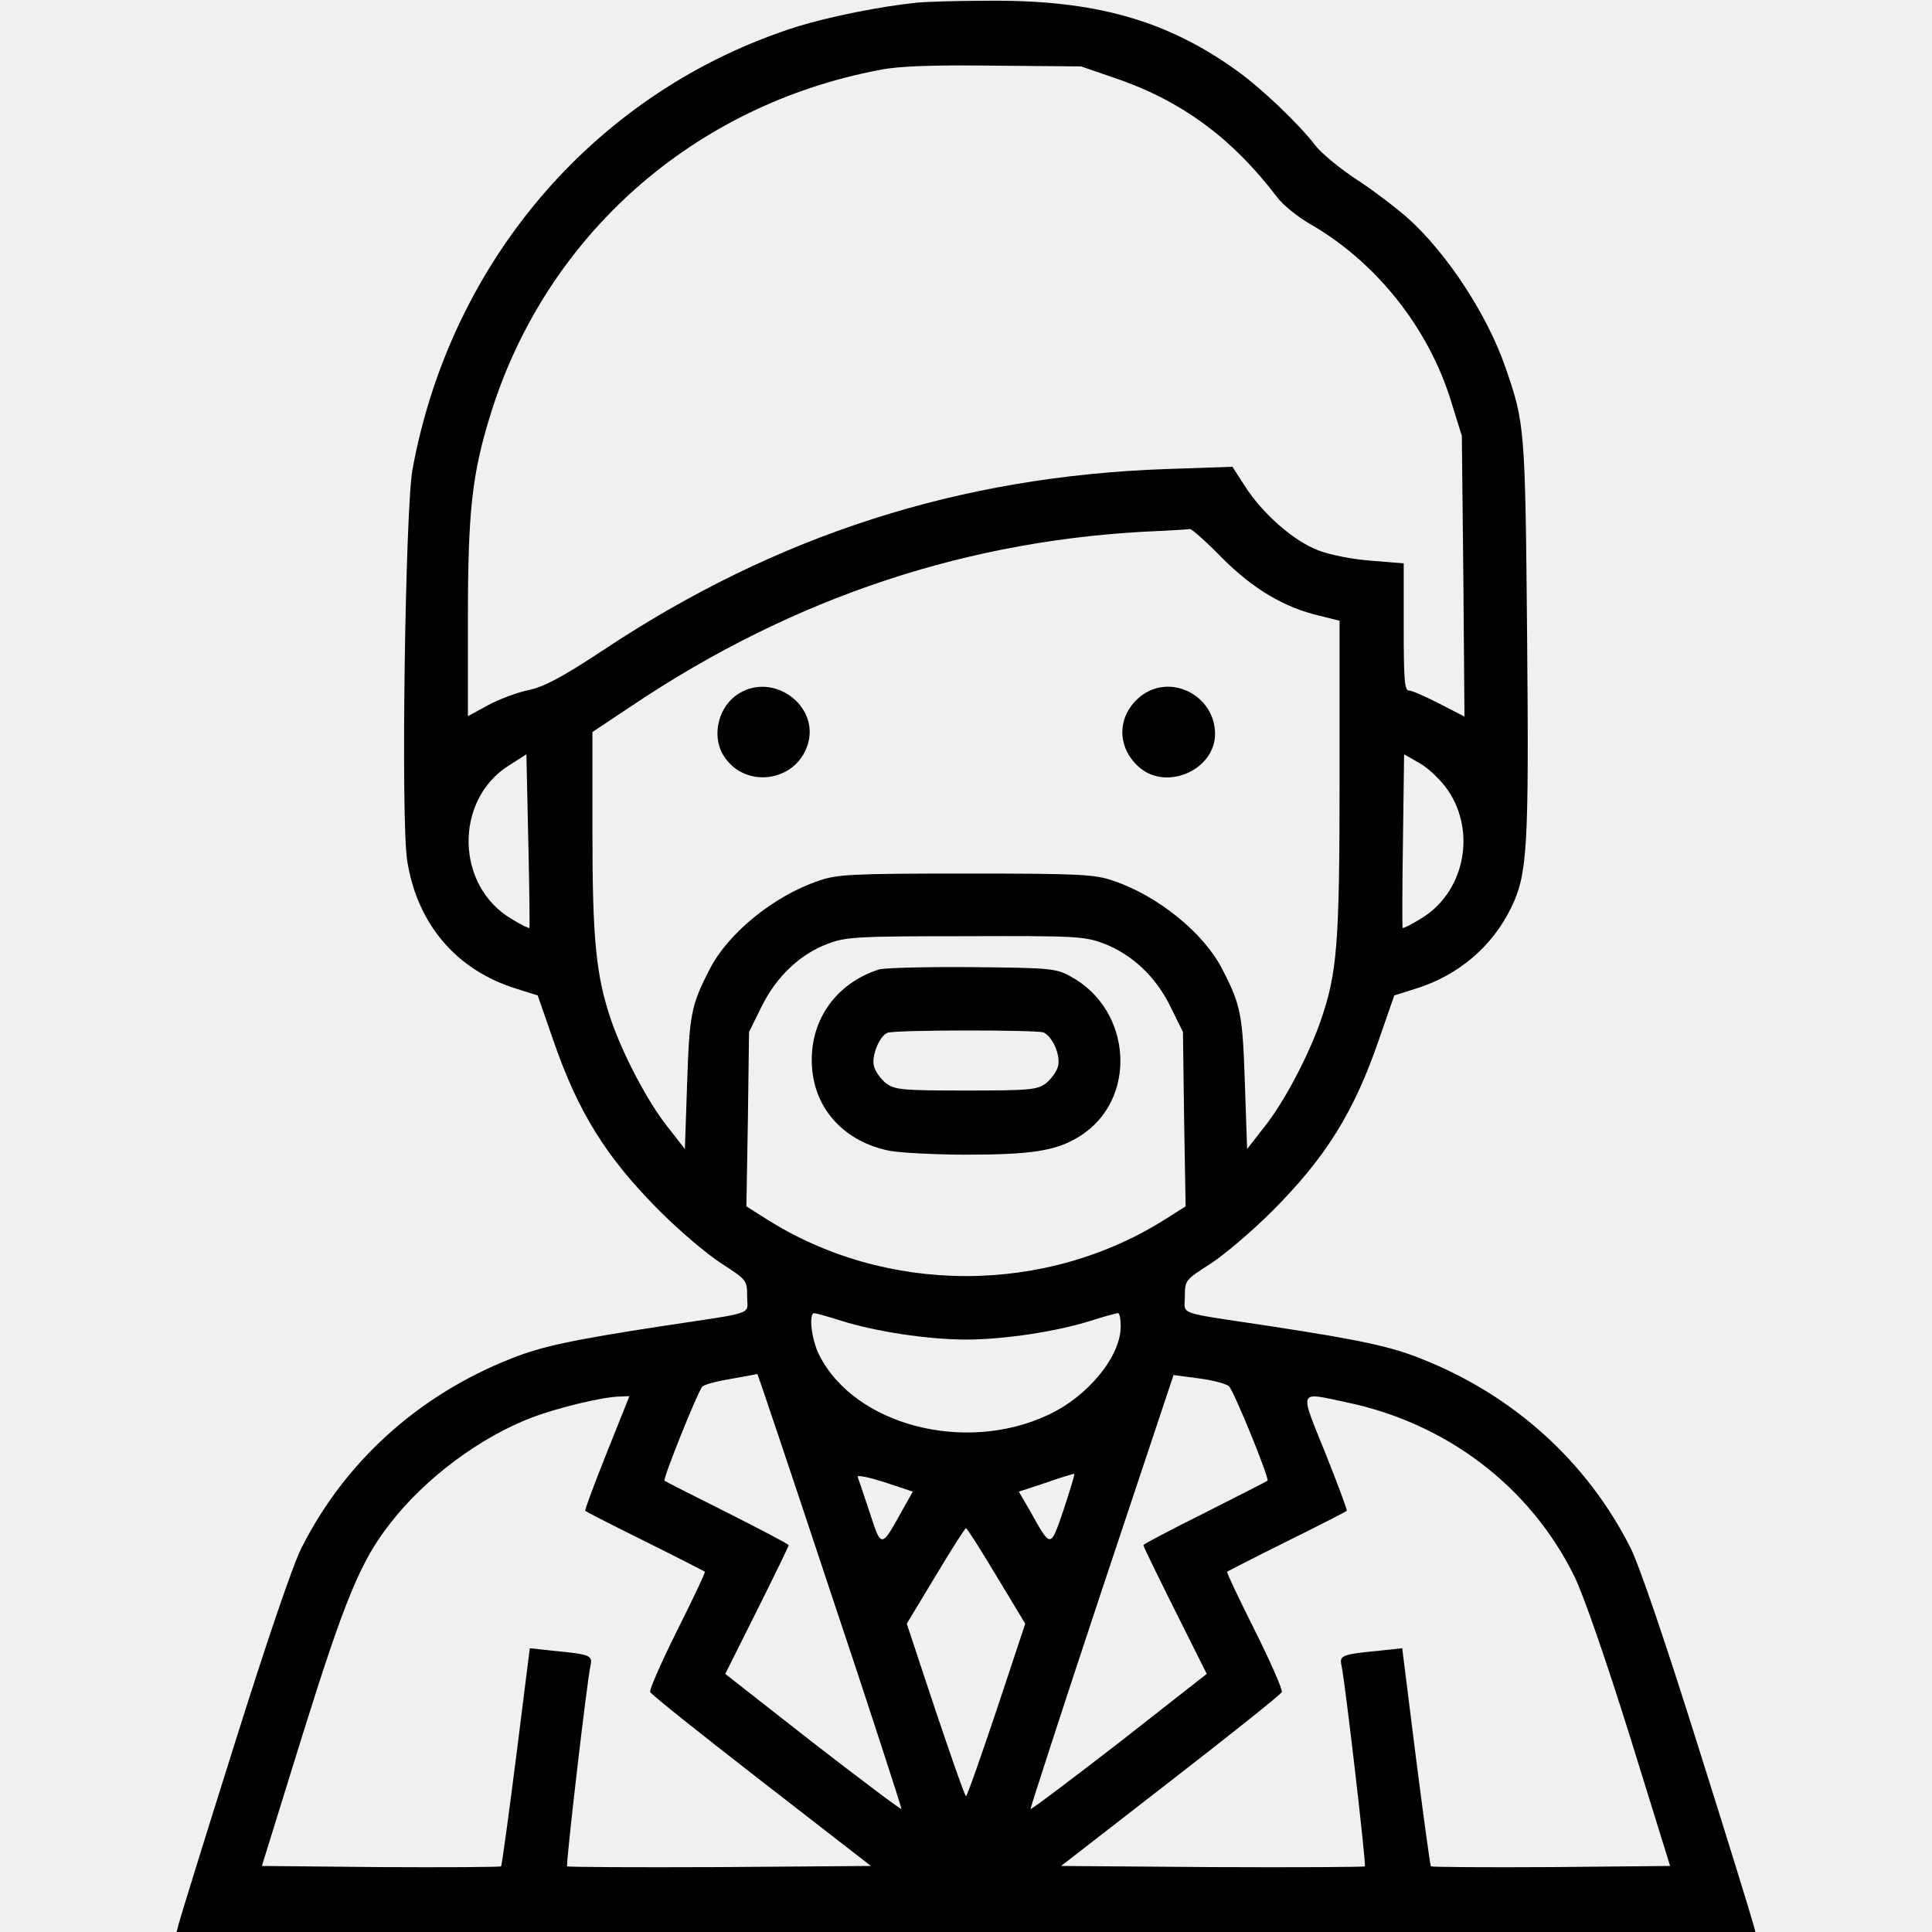
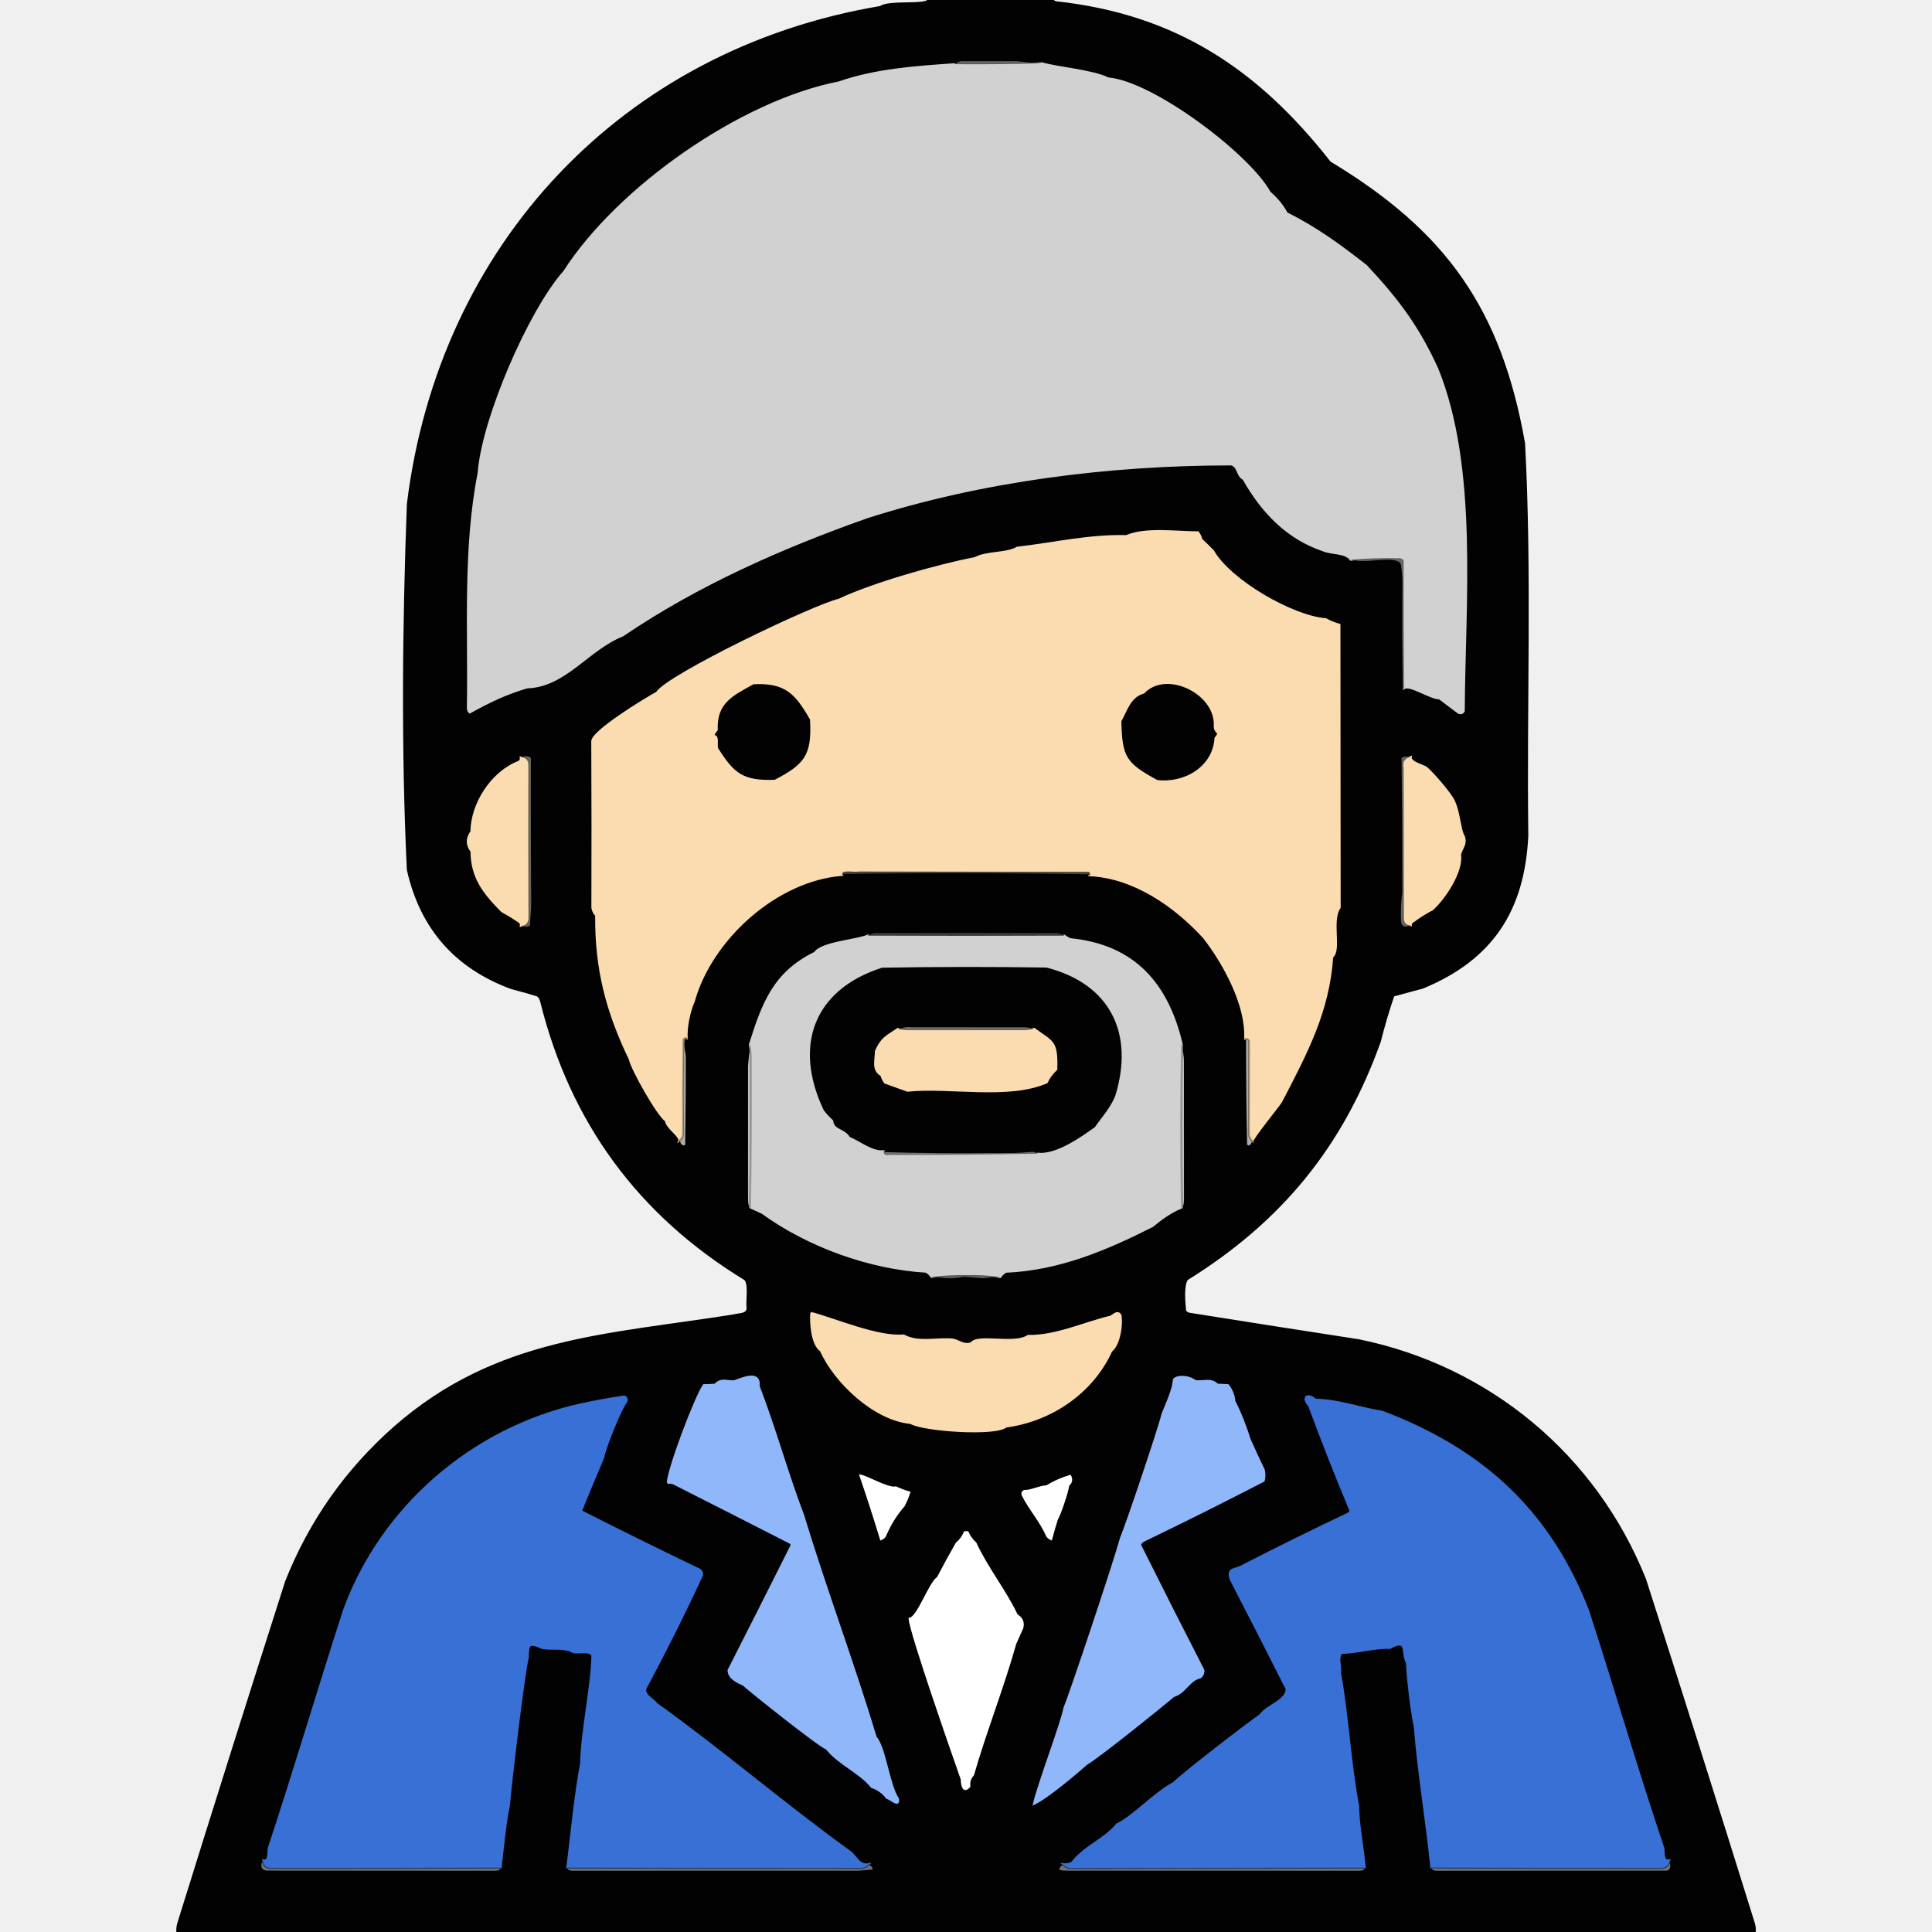
- <svg xmlns="http://www.w3.org/2000/svg" version="1.0" width="512pt" height="512pt" viewBox="0 0 512 512" preserveAspectRatio="xMidYMid meet">
-   <g transform="translate(0,512) scale(0.1,-0.1)" fill="#000000" stroke="none">
-     <path d="M2430 5113 c-97 -10 -232 -37 -319 -64 -528 -168 -916 -616 -1018 -1174 -19 -108 -31 -926 -14 -1035 26 -168 130 -291 289 -340 l57 -18 41 -118 c66 -192 141 -312 283 -454 53 -53 126 -115 164 -139 66 -43 67 -44 67 -87 0 -50 28 -40 -230 -79 -234 -36 -315 -53 -397 -86 -245 -97 -439 -273 -554 -501 -24 -48 -92 -248 -179 -525 -78 -247 -143 -458 -146 -470 l-6 -23 2092 0 2092 0 -6 22 c-3 13 -68 224 -146 471 -87 277 -155 477 -179 525 -115 228 -309 404 -554 501 -82 33 -163 50 -397 86 -258 39 -230 29 -230 79 0 43 1 44 68 87 37 24 110 86 163 139 142 142 217 262 283 454 l41 118 57 18 c113 35 203 112 253 215 43 89 47 158 42 718 -5 553 -6 565 -57 712 -48 140 -154 302 -258 396 -32 28 -93 75 -138 104 -44 29 -92 69 -107 88 -44 58 -146 155 -211 201 -187 134 -378 187 -661 184 -82 0 -166 -3 -185 -5z m528 -201 c175 -60 309 -160 426 -314 16 -21 54 -52 85 -70 176 -100 317 -276 377 -473 l28 -90 4 -372 3 -372 -66 34 c-37 19 -73 35 -81 35 -12 0 -14 29 -14 169 l0 168 -85 7 c-46 3 -109 15 -140 27 -65 24 -149 97 -196 171 l-33 51 -175 -6 c-548 -19 -1033 -175 -1491 -479 -112 -74 -158 -98 -200 -107 -30 -6 -79 -25 -107 -40 l-53 -29 0 256 c0 289 11 386 60 544 147 474 538 820 1033 913 50 10 141 13 302 11 l230 -2 93 -32z m280 -1270 c83 -83 165 -132 260 -154 l52 -13 0 -416 c0 -441 -6 -516 -50 -644 -32 -92 -97 -216 -149 -281 l-46 -59 -6 175 c-6 180 -10 205 -59 300 -49 97 -171 196 -290 236 -49 17 -89 19 -390 19 -301 0 -341 -2 -390 -19 -119 -40 -241 -139 -290 -236 -49 -95 -53 -120 -59 -300 l-6 -175 -46 59 c-52 65 -117 189 -149 281 -40 117 -50 212 -50 496 l0 269 105 70 c431 289 897 443 1400 463 39 2 74 4 78 5 5 1 43 -33 85 -76z m-1835 -981 c-1 -2 -22 8 -46 23 -150 87 -154 315 -9 407 l47 30 5 -228 c3 -125 4 -230 3 -232z m2434 365 c77 -113 43 -274 -74 -342 -24 -15 -45 -25 -46 -23 -1 2 -1 107 1 232 l3 228 42 -24 c23 -13 56 -45 74 -71z m-913 -406 c76 -29 139 -88 178 -168 l33 -67 3 -231 4 -231 -49 -31 c-320 -205 -746 -205 -1066 0 l-49 31 4 231 3 231 33 67 c39 79 101 139 176 167 47 18 77 20 363 20 290 1 316 0 367 -19z m-695 -1000 c91 -29 232 -50 331 -50 99 0 240 21 331 50 35 11 67 20 72 20 4 0 7 -16 7 -35 0 -80 -87 -186 -193 -235 -220 -103 -512 -27 -606 159 -20 39 -29 111 -13 111 4 0 36 -9 71 -20z m-29 -716 c106 -316 190 -577 189 -578 -2 -2 -108 78 -236 177 l-231 181 84 168 c46 92 84 170 84 173 0 3 -73 41 -162 86 -90 45 -165 83 -167 85 -5 4 88 236 100 249 5 6 40 15 77 21 37 7 68 12 69 13 1 0 88 -258 193 -575z m1057 542 c13 -12 108 -245 102 -250 -2 -2 -77 -40 -166 -85 -90 -45 -163 -83 -163 -86 0 -3 38 -81 84 -173 l84 -168 -231 -181 c-128 -99 -234 -179 -236 -177 -1 1 83 261 188 577 l191 573 68 -9 c37 -5 72 -14 79 -21z m-1649 -176 c-33 -83 -59 -152 -57 -154 2 -2 74 -39 159 -81 85 -42 156 -79 158 -80 2 -2 -31 -71 -73 -155 -42 -84 -74 -157 -72 -164 2 -6 135 -112 295 -236 l290 -225 -401 -3 c-220 -1 -402 0 -404 2 -4 4 52 487 62 533 6 26 -3 29 -96 38 l-65 7 -36 -287 c-20 -157 -38 -288 -40 -291 -3 -2 -147 -3 -320 -2 l-314 3 107 345 c113 362 155 464 234 564 93 120 239 228 376 280 70 26 185 54 231 55 l26 1 -60 -150z m1959 134 c266 -55 487 -223 604 -459 24 -47 85 -224 148 -425 l107 -345 -314 -3 c-173 -1 -317 0 -320 2 -2 3 -20 134 -40 291 l-36 287 -65 -7 c-93 -9 -102 -12 -96 -38 10 -46 66 -529 62 -533 -2 -2 -184 -3 -404 -2 l-401 3 290 225 c160 124 293 230 295 236 2 7 -30 80 -72 164 -42 84 -75 153 -73 155 2 1 73 38 158 80 85 42 157 79 159 81 2 2 -24 71 -57 154 -69 171 -73 161 55 134z m-1175 -285 c-57 -103 -56 -103 -87 -8 -15 46 -30 89 -32 95 -2 6 30 -1 71 -14 l75 -25 -27 -48z m427 1 c-36 -105 -33 -105 -91 -1 l-28 48 73 24 c39 14 73 24 74 23 2 0 -11 -42 -28 -94z m-178 -177 l76 -126 -76 -229 c-42 -125 -78 -228 -81 -228 -3 0 -39 103 -81 228 l-76 229 76 126 c42 70 78 127 81 127 3 0 39 -57 81 -127z" />
-     <path d="M1958 3282 c-53 -32 -73 -109 -42 -162 54 -91 191 -75 224 25 34 103 -89 195 -182 137z" />
-     <path d="M3023 3275 c-64 -51 -65 -137 -2 -190 73 -61 199 -4 199 90 0 102 -118 162 -197 100z" />
-     <path d="M2330 2551 c-117 -37 -187 -139 -178 -260 8 -113 88 -198 207 -221 29 -5 120 -10 201 -10 174 0 239 10 300 48 156 96 142 336 -24 425 -38 21 -56 22 -261 24 -121 1 -231 -2 -245 -6z m435 -167 c24 -10 46 -60 39 -89 -3 -14 -18 -34 -31 -45 -24 -18 -41 -20 -213 -20 -172 0 -189 2 -213 20 -13 11 -28 31 -31 45 -7 27 15 80 36 88 19 8 393 8 413 1z" />
+ <svg xmlns="http://www.w3.org/2000/svg" version="1.1" width="512px" height="512px" style="shape-rendering:geometricPrecision; text-rendering:geometricPrecision; image-rendering:optimizeQuality; fill-rule:evenodd; clip-rule:evenodd">
+   <g>
+     <path fill="#000000" fill-opacity="0.992" stroke="#000000" stroke-width="0.5" stroke-opacity="0.992" d="M 246.04,0 c 10.97,0 21.95,0 32.92,0 c 0.2,0.27 0.45,0.46 0.77,0.57 c 31.61,3.41 53.45,17.88 72.71,42.45 c 30.66,18.48 45.2,38.96 51.47,74.48 c 1.84,34.65 0.41,69.3 0.86,104 c -0.98,19.71 -9.27,32.59 -27.71,40.23 c -2.62,0.7 -5.22,1.4 -7.79,2.11 c -1.37,4.01 -2.57,8.08 -3.6,12.2 c -9.96,27.72 -26.18,47.52 -51.1,63 c -1.15,1.75 -0.68,6.25 -0.49,8.35 c 0.34,0.47 0.8,0.74 1.39,0.79 c 14.87,2.37 29.74,4.7 44.63,6.99 c 34.55,7.06 62.78,30.61 75.86,63.34 c 9.78,30.43 19.41,60.9 28.91,91.41 c 0.18,0.69 0.24,1.38 0.16,2.08 c -139.35,0 -278.71,0 -418.06,0 c -0.04,-0.82 0.06,-1.63 0.3,-2.42 c 9.4,-30.2 18.91,-60.36 28.55,-90.48 c 6.32,-15.94 15.92,-29.57 28.8,-40.91 c 27.02,-23.67 56.29,-24.27 89.89,-29.62 c 1.24,-0.4 3.73,-0.1 3.58,-2.04 c -0.22,-1.63 0.58,-6.42 -0.67,-7.51 c -28.11,-17.14 -46.11,-41.69 -54.02,-73.64 c -0.15,-0.57 -0.44,-1.08 -0.85,-1.5 c -2.3,-0.74 -4.64,-1.4 -7,-2 c -14.85,-5.47 -24.01,-15.93 -27.48,-31.38 c -1.52,-31.55 -1.19,-65.29 0.01,-97 c 8.51,-68.6 56.93,-120.17 125.29,-131.67 c 2.11,-1.66 11.95,-0.27 12.67,-1.83 Z M 252.95,17.01 c -10.22,0.71 -20.95,1.43 -30.62,4.82 c -26.01,5.07 -58.55,27.92 -72.82,50.15 c -9.25,10.39 -21.65,39.16 -22.67,53.33 c -3.98,20.24 -2.53,41.48 -2.86,62.25 c -0.04,0.51 0.13,0.94 0.5,1.27 c 5.06,-2.82 9.66,-5.04 15.23,-6.66 c 10.04,-0.27 16.22,-10.18 25.25,-13.72 c 19.87,-13.49 42,-23.27 64.69,-31.31 c 30.59,-9.81 64.49,-14.07 96.72,-14.05 c 1.95,0.73 1.31,2.8 3.17,3.87 c 4.86,8.58 11.47,15.66 21.09,18.89 c 2.2,0.99 6,0.48 7.35,2.5 c 2.67,1.66 11.78,-1.09 13.01,1.21 c 0.32,1.95 0.45,3.92 0.4,5.91 c -0.09,9.05 -0.04,18.09 0.14,27.11 c 0.19,-0.01 0.37,-0.07 0.53,-0.17 c 1.55,-1.15 7.12,2.79 9.4,2.67 c 1.69,1.3 3.4,2.59 5.12,3.86 c 0.58,0.2 1.02,0.05 1.34,-0.46 c 0.16,-28.63 3.66,-64.54 -7.05,-90.85 c -5.13,-11.19 -10.48,-18.26 -18.82,-27.19 c -6.93,-5.41 -13.08,-9.95 -21.04,-13.93 c -1.18,-2.12 -2.47,-3.74 -4.51,-5.51 c -5.49,-10.01 -30.93,-29.2 -42.81,-30.23 c -4.18,-2.06 -13.38,-2.78 -17.56,-4 c -2.19,-0.33 -4.4,-0.6 -6.63,-0.81 c -4.67,-0.01 -9.35,0 -14.02,0.01 c -1.06,-0.12 -1.9,0.22 -2.53,1.04 Z M 179.98,302.33 c 0.06,1.64 2.2,2.22 1.87,0.22 c 0.12,-7.34 0.17,-14.69 0.16,-22.05 c 0.11,-1.5 -1.01,-4.11 0.01,-5.36 c -0.29,-2.67 0.78,-7.5 1.83,-9.71 c 4.57,-16.55 21.91,-32.25 39.35,-33.57 c 21.85,-0.31 43.71,-0.28 65.56,0.09 c 11.66,0.56 22.36,7.91 30.25,16.47 c 5.4,6.94 11.47,18.07 10.94,26.9 c 0,9.36 0.09,18.71 0.28,28.07 c 0.74,1.04 1.89,-0.15 1.72,-0.96 c -0.26,-0.6 7.14,-9.65 7.58,-10.48 c 6.66,-12.82 12.57,-23.87 13.53,-38.35 c 2.33,-1.75 -0.45,-9.7 1.98,-13.08 c -0.03,-24.98 -0.05,-49.97 -0.06,-74.96 c -1.25,-0.33 -2.46,-0.83 -3.64,-1.48 c -8.93,-0.67 -25.46,-10.3 -29.84,-18.06 c -1,-1.03 -2.02,-2.03 -3.08,-3.01 c -0.19,-0.71 -0.5,-1.36 -0.92,-1.95 c -5.69,-0.01 -13.95,-1.2 -18.98,0.99 c -10.01,-0.23 -19.23,1.98 -28.94,3.08 c -2.72,1.67 -8.24,1.08 -11.21,2.77 c -9.67,1.83 -27.12,6.78 -35.98,11 c -6.74,1.58 -45.28,19.95 -48.32,24.65 c -2.6,1.4 -17.32,10.33 -17.13,12.93 c 0.07,14.69 0.08,29.37 0.03,44.06 c 0.11,0.78 0.44,1.46 1,2.04 c -0.11,14.19 2.82,25.42 8.91,38.09 c 0.53,2.62 7.29,14.71 9.59,16.35 c 0.19,1.87 3.93,4.08 3.51,5.31 Z M 188.93,195.03 c 0.28,-0.57 0.63,-1.11 1.03,-1.61 c -0.3,-7.21 4.04,-9.25 9.66,-12.33 c 8.6,-0.45 11.33,2.6 15.29,9.53 c 0.54,9.57 -1.42,12.06 -9.53,16.28 c -8.54,0.33 -11.05,-1.75 -15.3,-8.53 c -0.37,-0.87 0.52,-3.63 -1.15,-3.34 Z M 296.93,191.08 c 1.66,-2.97 2.46,-6.47 6.15,-7.53 c 6.14,-6.42 19.5,0.31 18.82,9 c 0.13,2.04 1.8,1.1 0.2,3.07 c -0.45,7.77 -8.21,12.26 -15.51,11.33 c -8.23,-4.51 -9.51,-6.11 -9.66,-15.87 Z M 137.99,200.7 c 0.1,0.53 -0.08,0.93 -0.55,1.2 c -7.13,2.76 -12.46,11.11 -12.52,18.49 c -1.29,1.75 -1.29,3.5 0.02,5.24 c 0.04,6.99 3.32,11.05 8.07,15.87 c 1.52,0.83 2.99,1.72 4.4,2.69 c 0.49,0.25 0.69,0.65 0.6,1.19 c 0.57,0.54 2.2,0.65 2.69,-0.05 c 0.06,-1.62 0.17,-3.23 0.32,-4.83 c -0.08,-13.01 -0.11,-26.01 -0.08,-39.01 c 0.31,-1.81 -2.69,-1.46 -2.95,-0.79 Z M 373.9,245.22 c -0.04,-0.49 0.17,-0.83 0.63,-1.02 c 1.58,-1.2 3.26,-2.26 5.05,-3.19 c 3.33,-2.94 8.07,-10.25 7.35,-14.53 c 0.45,-1.76 1.76,-2.8 1.02,-4.84 c -1.19,-1.7 -1.2,-7.82 -3.41,-10.62 c -0.86,-1.41 -4.74,-6.07 -6.55,-7.58 c -0.92,-0.66 -4.39,-1.37 -4.11,-2.86 c -0.9,-0.49 -1.8,-0.44 -2.69,0.13 c 0.13,11.91 0.19,23.83 0.17,35.74 c -0.35,2.68 -0.45,5.37 -0.3,8.06 c 0.29,1.12 1.03,1.51 2.21,1.16 c 0.31,-0.02 0.52,-0.17 0.63,-0.45 Z M 229.94,247.95 c -3.04,1.31 -12.16,1.82 -13.98,4.53 c -10.98,5.38 -13.85,13.6 -17.28,24.44 c -0.34,1.83 -0.57,3.69 -0.7,5.59 c 0.02,11.67 0.01,23.34 0,35.01 c 0.09,0.66 -0.2,2.26 0.79,2.42 c 1.08,0.48 2.15,0.98 3.22,1.49 c 12.22,8.83 28.37,14.69 43.42,15.6 c 0.59,0.35 1.08,0.81 1.47,1.37 c 2.87,0.72 5.75,0.78 8.65,0.2 c 1.66,0.14 3.31,0.28 4.97,0.41 c 1.52,-0.16 3.05,-0.35 4.56,-0.57 c 0.4,-0.59 0.9,-1.05 1.5,-1.4 c 14.05,-0.62 26.41,-5.81 38.84,-12.1 c 2.32,-1.91 4.96,-3.86 7.83,-4.96 c 0.98,-0.22 0.7,-1.77 0.79,-2.46 c -0.01,-12.01 -0.02,-24.01 -0.02,-36.02 c 0.04,-1.57 -0.22,-3.08 -0.77,-4.54 c -3.71,-16.08 -12.54,-26.38 -29.58,-28.08 c -0.58,-0.24 -1.11,-0.55 -1.61,-0.93 c -0.67,-0.73 -1.51,-1.05 -2.52,-0.96 c -15.68,0.01 -31.36,0.01 -47.04,0 c -1.02,-0.1 -1.87,0.22 -2.54,0.96 Z M 275,305.74 c -0.36,-0.5 -0.86,-0.75 -1.49,-0.73 c -3.67,0.33 -7.35,0.45 -11.03,0.35 c -9.46,0.07 -18.9,-0.02 -28.32,-0.29 c -3.13,0.33 -6.3,-2.43 -9.12,-3.55 c -1.38,-2.35 -4.2,-1.78 -4.49,-4.48 c -0.9,-0.82 -1.72,-1.71 -2.46,-2.67 c -8.15,-17.12 -2.84,-32.27 15.63,-38.17 c 14.54,-0.25 29.09,-0.26 43.64,-0.04 c 17.11,4.37 23.52,17.66 18.48,34.19 c -1.26,3.32 -3.76,6 -5.51,8.54 c -3.7,2.64 -10.37,7.41 -15.33,6.85 Z M 237.95,272.67 c -3.29,2.15 -4.3,2.5 -5.84,5.91 c -0.01,2.35 -1.02,4.97 1.45,6.37 c 0.21,0.72 0.53,1.38 0.96,1.97 c 2.01,0.71 3.99,1.43 5.96,2.14 c 11.32,-1.14 26.74,2.22 36.92,-2.21 c 0.62,-1.3 1.47,-2.45 2.54,-3.45 c 0.27,-7.71 -1.06,-7.16 -5.91,-10.78 c -0.79,-0.41 -1.62,-0.62 -2.51,-0.62 c -10.01,-0.01 -20.02,-0.01 -30.02,-0.02 c -1.27,-0.13 -2.45,0.1 -3.55,0.69 Z M 214.97,347.93 c -0.2,2.7 0.21,8.42 2.56,9.99 c 3.78,8.46 14.23,18.31 23.8,19.19 c 3.32,2 22.49,3.33 25.3,0.95 c 11.8,-1.59 22.79,-8.88 27.88,-20.05 c 2.1,-1.62 2.89,-6.8 2.45,-9.42 c -0.72,-1.34 -1.77,-0.17 -2.56,0.3 c -7.02,1.68 -14.74,5.31 -21.95,5.12 c -3.59,2.49 -13.33,-0.49 -15.04,1.93 c -1.98,0.71 -3.16,-0.57 -4.89,-0.96 c -4.32,-0.4 -9.23,1.04 -13.05,-1.09 c -6.83,0.62 -17.83,-4.18 -24.5,-5.96 Z M 176.95,393.03 c 0.46,-0.1 0.92,-0.09 1.37,0.03 c 10.45,5.28 20.87,10.58 31.26,15.9 c 0.08,0.16 0.16,0.33 0.23,0.49 c -5.54,11.08 -11.13,22.13 -16.75,33.17 c 0.06,2.17 2.31,3.09 3.96,3.88 c 1.93,1.76 19.99,16.19 22.04,16.91 c 3.39,4.23 8.65,6.09 11.96,10.18 c 1.63,0.54 2.97,1.51 4.03,2.91 c 0.87,0.07 3.46,2.72 2.9,0.14 c -2.41,-3.59 -3.45,-13.63 -5.85,-16.22 c -5.89,-19.56 -13.25,-39.16 -19.22,-58.78 c -4.25,-11.17 -7.49,-23.08 -11.8,-34.25 c 0.41,-4.34 -4.36,-2.09 -6.54,-1.34 c -2.46,0.05 -3.21,-0.85 -5.13,0.91 c -0.97,0.06 -1.95,0.1 -2.92,0.11 c -2.2,3.2 -9.46,22.28 -9.54,25.96 Z M 273.99,478.08 c 3.65,-1.75 11.32,-8.25 14.01,-10.66 c 2.81,-1.5 20.74,-15.95 22.98,-17.92 c 3.15,-0.91 4.1,-4.31 7.05,-4.94 c 0.66,-0.49 0.96,-1.14 0.89,-1.95 c -5.66,-11.03 -11.25,-22.1 -16.79,-33.2 c 0.14,-0.44 0.41,-0.77 0.8,-1.01 c 10.75,-5.18 21.41,-10.51 31.99,-15.98 c 0.22,-0.94 0.23,-1.87 0.04,-2.81 c -1.31,-2.72 -2.58,-5.46 -3.81,-8.22 c -0.92,-3.06 -2.49,-7.14 -4.02,-10.05 c -0.13,-1.61 -0.7,-3.03 -1.72,-4.28 c -0.93,-0.06 -1.86,-0.1 -2.8,-0.13 c -1.66,-1.76 -3.91,-0.58 -5.97,-0.98 c -1.15,-1.13 -4.51,-1.58 -5.57,-0.37 c -0.04,2.4 -2.03,6.73 -2.98,9.07 c -1.01,4.2 -9.4,29.06 -11.03,32.95 c -1.78,6.55 -13.46,41.49 -14.98,44.99 c -0.62,3.72 -6.93,20.28 -8.09,25.49 Z M 69.71,493.01 c -0.32,0.07 -0.51,0.27 -0.58,0.6 c -0.36,1.31 0.1,2.1 1.37,2.37 c 20.01,0.01 40.01,0.02 60.02,0.04 c 0.63,-0.01 2.57,0.14 2.17,-1.08 c 0.49,-4.27 1.29,-12.42 2.19,-16.5 c 0.56,-6.55 3.86,-34.34 4.99,-39.11 c 0.11,-3.6 0.17,-4.18 3.87,-2.57 c 2.56,0.46 5.68,-0.3 7.98,0.99 c 1.49,0.57 4.24,-0.5 5.25,0.87 c -0.16,8.56 -2.77,19.73 -3,28.8 c -1.68,8.88 -2.5,18.7 -3.66,27.52 c -0.42,1.23 1.55,1.07 2.17,1.08 c 25.01,-0.02 50.01,-0.03 75.02,-0.01 c 1.26,-0.1 2.51,-0.21 3.77,-0.31 c 0.73,-0.5 -0.33,-1.62 -0.95,-1.7 c -2.86,0.55 -3.3,-2.2 -5.37,-3.5 c -17.17,-12.4 -33.89,-26.74 -50.96,-38.98 c -0.89,-1.23 -3.25,-2.22 -2.99,-3.93 c 5.32,-9.93 10.35,-19.98 15.07,-30.18 c 0.07,-0.59 -0.13,-1.07 -0.6,-1.42 c -10.57,-5.07 -21.07,-10.25 -31.5,-15.54 c 1.91,-4.71 3.87,-9.42 5.89,-14.13 c 0.37,-2.43 4.68,-13.16 6.17,-14.95 c 0.18,-0.6 -0.01,-1.04 -0.58,-1.31 c -3.92,0.58 -7.83,1.29 -11.74,2.15 c -28.4,6.33 -52.55,27.05 -62.55,54.49 c -6.71,20.75 -13.08,42.34 -19.92,62.97 c -0.32,0.99 0.32,3.75 -1.53,3.34 Z M 281.62,494.02 c -0.45,0.14 -0.77,0.42 -0.98,0.84 c -1,1.46 2.33,1.04 2.86,1.15 c 25.34,-0.02 50.68,-0.01 76.02,0.01 c 0.62,-0.01 2.59,0.15 2.17,-1.08 c -0.32,-4.18 -1.82,-12.09 -1.73,-16.33 c -2.12,-10.78 -2.79,-24.2 -4.82,-35.25 c 0.33,-1.47 -0.85,-4.32 0.44,-5.33 c 3.93,0 8.55,-1.45 12.75,-1.3 c 5,-2.67 2.99,1.15 4.51,3.95 c 0.2,4.54 1.17,12.57 2.08,16.97 c 0.96,12.27 3.16,24.92 4.39,37.28 c -0.4,1.23 1.54,1.08 2.17,1.09 c 20.01,-0.02 40.02,-0.03 60.02,-0.03 c 1.64,0.06 1.65,-2.01 0.92,-2.98 c -1.88,0.42 -1.37,-2.27 -1.62,-3.31 c -7.06,-20.88 -13.18,-42.11 -19.98,-63.03 c -10.35,-26.46 -28.21,-42.6 -54.49,-52.55 c -6.04,-0.94 -11.41,-3.06 -17.71,-3.21 c -2.16,-1.87 -3.75,-0.66 -1.68,1.66 c 3.47,9.38 7.13,18.67 10.98,27.87 c -0.15,0.2 -0.31,0.39 -0.47,0.59 c -9.43,4.47 -18.79,9.09 -28.08,13.86 c -1.85,1.19 -4.2,0.39 -3.31,3.54 c 5.03,9.7 9.99,19.42 14.9,29.17 c -0.02,3.15 -5.33,4.42 -6.95,6.87 c -3.8,2.67 -19.76,14.9 -23.02,18.06 c -4.78,2.45 -10.83,9.02 -15.03,10.96 c -3.19,3.99 -8.59,5.82 -11.88,10.13 c -0.78,0.38 -1.6,0.51 -2.46,0.4 Z M 228,391.02 c 1.92,5.61 3.74,11.25 5.46,16.9 c 0.46,-0.17 0.82,-0.46 1.09,-0.87 c 1.33,-3.1 2.84,-5.56 5,-8.06 c 0.58,-1.13 1.06,-2.3 1.45,-3.49 c -1.2,-0.34 -2.38,-0.78 -3.55,-1.33 c -2.16,0.47 -7.59,-2.85 -9.45,-3.15 Z M 270.94,396.07 c 1.9,3.91 4.81,6.93 6.55,11 c 0.29,0.37 0.65,0.65 1.08,0.84 c 0.48,-1.76 0.99,-3.52 1.53,-5.28 c 0.73,-1.11 2.87,-7.4 3,-8.99 c 0.84,-0.75 1.01,-1.59 0.51,-2.53 c -2.17,0.64 -4.24,1.55 -6.21,2.75 c -2.08,0.11 -4.46,1.41 -5.88,1.22 c -0.48,0.17 -0.67,0.5 -0.58,0.99 Z M 241.04,428.96 c 0.26,3.87 11.68,36.5 13.84,42.64 c -0.04,1.11 0.33,3.84 2.03,1.81 c -0.16,-1.17 0.16,-2.18 0.96,-3.04 c 3.33,-11.55 7.93,-23.12 11.21,-34.8 c 0.63,-1.4 1.26,-2.8 1.88,-4.2 c 0.34,-1.48 -0.16,-2.6 -1.49,-3.36 c -2.99,-6.38 -7.9,-12.46 -10.94,-19.06 c -0.91,-0.83 -1.61,-1.8 -2.11,-2.92 c -0.25,0.01 -0.5,0.02 -0.76,0.02 c -0.47,1.17 -1.2,2.16 -2.17,2.97 c -1.71,2.98 -3.35,6 -4.94,9.05 c -2.29,1.53 -5.24,10.6 -7.51,10.89 Z" />
+   </g>
+   <g>
+     <path fill="#ffffff" stroke="#ffffff" stroke-width="0.5" d="M 228,391.02 c 1.86,0.3 7.29,3.62 9.45,3.15 c 1.17,0.55 2.35,0.99 3.55,1.33 c -0.39,1.19 -0.87,2.36 -1.45,3.49 c -2.16,2.5 -3.67,4.96 -5,8.06 c -0.27,0.41 -0.63,0.7 -1.09,0.87 c -1.72,-5.65 -3.54,-11.29 -5.46,-16.9 Z M 270.94,396.07 c -0.09,-0.49 0.1,-0.82 0.58,-0.99 c 1.42,0.19 3.8,-1.11 5.88,-1.22 c 1.97,-1.2 4.04,-2.11 6.21,-2.75 c 0.5,0.94 0.33,1.78 -0.51,2.53 c -0.13,1.59 -2.27,7.88 -3,8.99 c -0.54,1.76 -1.05,3.52 -1.53,5.28 c -0.43,-0.19 -0.79,-0.47 -1.08,-0.84 c -1.74,-4.07 -4.65,-7.09 -6.55,-11 Z M 241.04,428.96 c 2.27,-0.29 5.22,-9.36 7.51,-10.89 c 1.59,-3.05 3.23,-6.07 4.94,-9.05 c 0.97,-0.81 1.7,-1.8 2.17,-2.97 c 0.26,0 0.51,-0.01 0.76,-0.02 c 0.5,1.12 1.2,2.09 2.11,2.92 c 3.04,6.6 7.95,12.68 10.94,19.06 c 1.33,0.76 1.83,1.88 1.49,3.36 c -0.62,1.4 -1.25,2.8 -1.88,4.2 c -3.28,11.68 -7.88,23.25 -11.21,34.8 c -0.8,0.86 -1.12,1.87 -0.96,3.04 c -1.7,2.03 -2.07,-0.7 -2.03,-1.81 c -2.16,-6.14 -13.58,-38.77 -13.84,-42.64 Z" />
+   </g>
+   <g>
+     <path fill="#d1d1d1" stroke="#d1d1d1" stroke-width="0.5" d="M 252.95,17.01 c 7.73,0.07 15.46,-0.01 23.18,-0.24 c 4.18,1.22 13.38,1.94 17.56,4 c 11.88,1.03 37.32,20.22 42.81,30.23 c 2.04,1.77 3.33,3.39 4.51,5.51 c 7.96,3.98 14.11,8.52 21.04,13.93 c 8.34,8.93 13.69,16 18.82,27.19 c 10.71,26.31 7.21,62.22 7.05,90.85 c -0.32,0.51 -0.76,0.66 -1.34,0.46 c -1.72,-1.27 -3.43,-2.56 -5.12,-3.86 c -2.28,0.12 -7.85,-3.82 -9.4,-2.67 c -0.06,-11.3 -0.09,-22.59 -0.1,-33.88 c -0.35,-0.48 -0.82,-0.68 -1.43,-0.58 c -4.2,-0.11 -8.38,0.02 -12.55,0.4 c -1.35,-2.02 -5.15,-1.51 -7.35,-2.5 c -9.62,-3.23 -16.23,-10.31 -21.09,-18.89 c -1.86,-1.07 -1.22,-3.14 -3.17,-3.87 c -32.23,-0.02 -66.13,4.24 -96.72,14.05 c -22.69,8.04 -44.82,17.82 -64.69,31.31 c -9.03,3.54 -15.21,13.45 -25.25,13.72 c -5.57,1.62 -10.17,3.84 -15.23,6.66 c -0.37,-0.33 -0.54,-0.76 -0.5,-1.27 c 0.33,-20.77 -1.12,-42.01 2.86,-62.25 c 1.02,-14.17 13.42,-42.94 22.67,-53.33 c 14.27,-22.23 46.81,-45.08 72.82,-50.15 c 9.67,-3.39 20.4,-4.11 30.62,-4.82 Z M 229.94,247.95 c 17.37,0.07 34.74,0.07 52.1,0 c 0.5,0.38 1.03,0.69 1.61,0.93 c 17.04,1.7 25.87,12 29.58,28.08 c -0.31,14.34 -0.31,28.68 0,43.02 c -2.87,1.1 -5.51,3.05 -7.83,4.96 c -12.43,6.29 -24.79,11.48 -38.84,12.1 c -0.6,0.35 -1.1,0.81 -1.5,1.4 c -2.84,-0.42 -5.71,-0.58 -8.61,-0.5 c -3.21,-0.07 -6.4,0.08 -9.57,0.46 c -0.39,-0.56 -0.88,-1.02 -1.47,-1.37 c -15.05,-0.91 -31.2,-6.77 -43.42,-15.6 c -1.07,-0.51 -2.14,-1.01 -3.22,-1.49 c 0.23,-12.47 0.31,-24.95 0.23,-37.44 c 0.09,-1.87 -0.02,-3.73 -0.32,-5.58 c 3.43,-10.84 6.3,-19.06 17.28,-24.44 c 1.82,-2.71 10.94,-3.22 13.98,-4.53 Z M 234.16,305.07 c -0.02,0.81 0.4,1.15 1.27,1 c 13.2,0.01 26.39,-0.1 39.57,-0.33 c 4.96,0.56 11.63,-4.21 15.33,-6.85 c 1.75,-2.54 4.25,-5.22 5.51,-8.54 c 5.04,-16.53 -1.37,-29.82 -18.48,-34.19 c -14.55,-0.22 -29.1,-0.21 -43.64,0.04 c -18.47,5.9 -23.78,21.05 -15.63,38.17 c 0.74,0.96 1.56,1.85 2.46,2.67 c 0.29,2.7 3.11,2.13 4.49,4.48 c 2.82,1.12 5.99,3.88 9.12,3.55 Z" />
+   </g>
+   <g>
+     <path fill="#fadcb0" stroke="#fadcb0" stroke-width="0.5" d="M 331.95,302.43 c -0.59,-0.51 -0.91,-1.15 -0.97,-1.93 c 0.01,-8.01 0.02,-16.02 0.05,-24.03 c 0.09,-0.88 -0.27,-1.26 -1.08,-1.15 c 0.53,-8.83 -5.54,-19.96 -10.94,-26.9 c -7.89,-8.56 -18.59,-15.91 -30.25,-16.47 c 0.24,-0.39 0.16,-0.69 -0.26,-0.89 c -20.34,-0.04 -40.67,-0.07 -61.01,-0.1 c -0.79,0.33 -4.71,-0.67 -4.29,0.9 c -17.44,1.32 -34.78,17.02 -39.35,33.57 c -1.05,2.21 -2.12,7.04 -1.83,9.71 c -0.42,-0.16 -0.73,-0.03 -0.92,0.38 c -0.1,8.33 -0.13,16.65 -0.08,24.99 c -0.05,0.78 -0.4,1.39 -1.04,1.82 c 0.42,-1.23 -3.32,-3.44 -3.51,-5.31 c -2.3,-1.64 -9.06,-13.73 -9.59,-16.35 c -6.09,-12.67 -9.02,-23.9 -8.91,-38.09 c -0.56,-0.58 -0.89,-1.26 -1,-2.04 c 0.05,-14.69 0.04,-29.37 -0.03,-44.06 c -0.19,-2.6 14.53,-11.53 17.13,-12.93 c 3.04,-4.7 41.58,-23.07 48.32,-24.65 c 8.86,-4.22 26.31,-9.17 35.98,-11 c 2.97,-1.69 8.49,-1.1 11.21,-2.77 c 9.71,-1.1 18.93,-3.31 28.94,-3.08 c 5.03,-2.19 13.29,-1 18.98,-0.99 c 0.42,0.59 0.73,1.24 0.92,1.95 c 1.06,0.98 2.08,1.98 3.08,3.01 c 4.38,7.76 20.91,17.39 29.84,18.06 c 1.18,0.65 2.39,1.15 3.64,1.48 c 0.01,24.99 0.03,49.98 0.06,74.96 c -2.43,3.38 0.35,11.33 -1.98,13.08 c -0.96,14.48 -6.87,25.53 -13.53,38.35 c -0.44,0.83 -7.84,9.88 -7.58,10.48 Z M 188.93,195.03 c 1.67,-0.29 0.78,2.47 1.15,3.34 c 4.25,6.78 6.76,8.86 15.3,8.53 c 8.11,-4.22 10.07,-6.71 9.53,-16.28 c -3.96,-6.93 -6.69,-9.98 -15.29,-9.53 c -5.62,3.08 -9.96,5.12 -9.66,12.33 c -0.4,0.5 -0.75,1.04 -1.03,1.61 Z M 296.93,191.08 c 0.15,9.76 1.43,11.36 9.66,15.87 c 7.3,0.93 15.06,-3.56 15.51,-11.33 c 1.6,-1.97 -0.07,-1.03 -0.2,-3.07 c 0.68,-8.69 -12.68,-15.42 -18.82,-9 c -3.69,1.06 -4.49,4.56 -6.15,7.53 Z M 137.99,200.7 c 1.22,0.01 1.89,0.6 2.03,1.79 c -0.03,13.68 -0.02,27.36 0.03,41.04 c -0.14,1.18 -0.82,1.8 -2.04,1.85 c 0.09,-0.54 -0.11,-0.94 -0.6,-1.19 c -1.41,-0.97 -2.88,-1.86 -4.4,-2.69 c -4.75,-4.82 -8.03,-8.88 -8.07,-15.87 c -1.31,-1.74 -1.31,-3.49 -0.02,-5.24 c 0.06,-7.38 5.39,-15.73 12.52,-18.49 c 0.47,-0.27 0.65,-0.67 0.55,-1.2 Z M 373.88,200.58 c -0.28,1.49 3.19,2.2 4.11,2.86 c 1.81,1.51 5.69,6.17 6.55,7.58 c 2.21,2.8 2.22,8.92 3.41,10.62 c 0.74,2.04 -0.57,3.08 -1.02,4.84 c 0.72,4.28 -4.02,11.59 -7.35,14.53 c -1.79,0.93 -3.47,1.99 -5.05,3.19 c -0.46,0.19 -0.67,0.53 -0.63,1.02 c -1.17,0 -1.79,-0.58 -1.86,-1.73 c -0.04,-13.33 -0.06,-26.67 -0.06,-40 c -0.32,-1.62 0.31,-2.58 1.9,-2.91 Z M 237.95,272.67 c 0.83,0.22 1.68,0.33 2.54,0.34 c 10.34,-0.01 20.68,-0.01 31.02,0 c 0.86,0 1.7,-0.14 2.52,-0.39 c 4.85,3.62 6.18,3.07 5.91,10.78 c -1.07,1 -1.92,2.15 -2.54,3.45 c -10.18,4.43 -25.6,1.07 -36.92,2.21 c -1.97,-0.71 -3.95,-1.43 -5.96,-2.14 c -0.43,-0.59 -0.75,-1.25 -0.96,-1.97 c -2.47,-1.4 -1.46,-4.02 -1.45,-6.37 c 1.54,-3.41 2.55,-3.76 5.84,-5.91 Z M 214.97,347.93 c 6.67,1.78 17.67,6.58 24.5,5.96 c 3.82,2.13 8.73,0.69 13.05,1.09 c 1.73,0.39 2.91,1.67 4.89,0.96 c 1.71,-2.42 11.45,0.56 15.04,-1.93 c 7.21,0.19 14.93,-3.44 21.95,-5.12 c 0.79,-0.47 1.84,-1.64 2.56,-0.3 c 0.44,2.62 -0.35,7.8 -2.45,9.42 c -5.09,11.17 -16.08,18.46 -27.88,20.05 c -2.81,2.38 -21.98,1.05 -25.3,-0.95 c -9.57,-0.88 -20.02,-10.73 -23.8,-19.19 c -2.35,-1.57 -2.76,-7.29 -2.56,-9.99 Z" />
+   </g>
+   <g>
+     <path fill="#3870d5" stroke="#3870d5" stroke-width="0.5" d="M 230.32,494 c -0.74,0.84 -1.67,1.18 -2.81,1.02 c -25.73,0 -51.47,-0.03 -77.2,-0.08 c 1.16,-8.82 1.98,-18.64 3.66,-27.52 c 0.23,-9.07 2.84,-20.24 3,-28.8 c -1.01,-1.37 -3.76,-0.3 -5.25,-0.87 c -2.3,-1.29 -5.42,-0.53 -7.98,-0.99 c -3.7,-1.61 -3.76,-1.03 -3.87,2.57 c -1.13,4.77 -4.43,32.56 -4.99,39.11 c -0.9,4.08 -1.7,12.23 -2.19,16.5 c -20.4,0.06 -40.8,0.08 -61.2,0.07 c -1.17,-0.14 -1.76,-0.8 -1.78,-2 c 1.85,0.41 1.21,-2.35 1.53,-3.34 c 6.84,-20.63 13.21,-42.22 19.92,-62.97 c 10,-27.44 34.15,-48.16 62.55,-54.49 c 3.91,-0.86 7.82,-1.57 11.74,-2.15 c 0.57,0.27 0.76,0.71 0.58,1.31 c -1.49,1.79 -5.8,12.52 -6.17,14.95 c -2.02,4.71 -3.98,9.42 -5.89,14.13 c 10.43,5.29 20.93,10.47 31.5,15.54 c 0.47,0.35 0.67,0.83 0.6,1.42 c -4.72,10.2 -9.75,20.25 -15.07,30.18 c -0.26,1.71 2.1,2.7 2.99,3.93 c 17.07,12.24 33.79,26.58 50.96,38.98 c 2.07,1.3 2.51,4.05 5.37,3.5 Z M 442.42,493.01 c -0.12,1.18 -0.76,1.85 -1.91,2 c -20.4,0.01 -40.8,-0.01 -61.2,-0.08 c -1.23,-12.36 -3.43,-25.01 -4.39,-37.28 c -0.91,-4.4 -1.88,-12.43 -2.08,-16.97 c -1.52,-2.8 0.49,-6.62 -4.51,-3.95 c -4.2,-0.15 -8.82,1.3 -12.75,1.3 c -1.29,1.01 -0.11,3.86 -0.44,5.33 c 2.03,11.05 2.7,24.47 4.82,35.25 c -0.09,4.24 1.41,12.15 1.73,16.33 c -25.73,0.04 -51.46,0.08 -77.2,0.12 c -1.14,0.13 -2.1,-0.22 -2.87,-1.04 c 0.86,0.11 1.68,-0.02 2.46,-0.4 c 3.29,-4.31 8.69,-6.14 11.88,-10.13 c 4.2,-1.94 10.25,-8.51 15.03,-10.96 c 3.26,-3.16 19.22,-15.39 23.02,-18.06 c 1.62,-2.45 6.93,-3.72 6.95,-6.87 c -4.91,-9.75 -9.87,-19.47 -14.9,-29.17 c -0.89,-3.15 1.46,-2.35 3.31,-3.54 c 9.29,-4.77 18.65,-9.39 28.08,-13.86 c 0.16,-0.2 0.32,-0.39 0.47,-0.59 c -3.85,-9.2 -7.51,-18.49 -10.98,-27.87 c -2.07,-2.32 -0.48,-3.53 1.68,-1.66 c 6.3,0.15 11.67,2.27 17.71,3.21 c 26.28,9.95 44.14,26.09 54.49,52.55 c 6.8,20.92 12.92,42.15 19.98,63.03 c 0.25,1.04 -0.26,3.73 1.62,3.31 Z" />
+   </g>
+   <g>
+     <path fill="#91b7fb" stroke="#91b7fb" stroke-width="0.5" d="M 176.95,393.03 c 0.08,-3.68 7.34,-22.76 9.54,-25.96 c 0.97,-0.01 1.95,-0.05 2.92,-0.11 c 1.92,-1.76 2.67,-0.86 5.13,-0.91 c 2.18,-0.75 6.95,-3 6.54,1.34 c 4.31,11.17 7.55,23.08 11.8,34.25 c 5.97,19.62 13.33,39.22 19.22,58.78 c 2.4,2.59 3.44,12.63 5.85,16.22 c 0.56,2.58 -2.03,-0.07 -2.9,-0.14 c -1.06,-1.4 -2.4,-2.37 -4.03,-2.91 c -3.31,-4.09 -8.57,-5.95 -11.96,-10.18 c -2.05,-0.72 -20.11,-15.15 -22.04,-16.91 c -1.65,-0.79 -3.9,-1.71 -3.96,-3.88 c 5.62,-11.04 11.21,-22.09 16.75,-33.17 c -0.07,-0.16 -0.15,-0.33 -0.23,-0.49 c -10.39,-5.32 -20.81,-10.62 -31.26,-15.9 c -0.45,-0.12 -0.91,-0.13 -1.37,-0.03 Z M 273.99,478.08 c 1.16,-5.21 7.47,-21.77 8.09,-25.49 c 1.52,-3.5 13.2,-38.44 14.98,-44.99 c 1.63,-3.89 10.02,-28.75 11.03,-32.95 c 0.95,-2.34 2.94,-6.67 2.98,-9.07 c 1.06,-1.21 4.42,-0.76 5.57,0.37 c 2.06,0.4 4.31,-0.78 5.97,0.98 c 0.94,0.03 1.87,0.07 2.8,0.13 c 1.02,1.25 1.59,2.67 1.72,4.28 c 1.53,2.91 3.1,6.99 4.02,10.05 c 1.23,2.76 2.5,5.5 3.81,8.22 c 0.19,0.94 0.18,1.87 -0.04,2.81 c -10.58,5.47 -21.24,10.8 -31.99,15.98 c -0.39,0.24 -0.66,0.57 -0.8,1.01 c 5.54,11.1 11.13,22.17 16.79,33.2 c 0.07,0.81 -0.23,1.46 -0.89,1.95 c -2.95,0.63 -3.9,4.03 -7.05,4.94 c -2.24,1.97 -20.17,16.42 -22.98,17.92 c -2.69,2.41 -10.36,8.91 -14.01,10.66 Z" />
+   </g>
+   <g>
+     <path fill="#000000" fill-opacity="0.529" d="M 69.71,493.01 c 0.02,1.2 0.61,1.86 1.78,2 c 20.4,0.01 40.8,-0.01 61.2,-0.07 c 0.4,1.22 -1.54,1.07 -2.17,1.08 c -20.01,-0.02 -40.01,-0.03 -60.02,-0.04 c -1.27,-0.27 -1.73,-1.06 -1.37,-2.37 c 0.07,-0.33 0.26,-0.53 0.58,-0.6 Z M 442.42,493.01 c 0.73,0.97 0.72,3.04 -0.92,2.98 c -20,0 -40.01,0.01 -60.02,0.03 c -0.63,-0.01 -2.57,0.14 -2.17,-1.09 c 20.4,0.07 40.8,0.09 61.2,0.08 c 1.15,-0.15 1.79,-0.82 1.91,-2 Z M 230.32,494 c 0.62,0.08 1.68,1.2 0.95,1.7 c -1.26,0.1 -2.51,0.21 -3.77,0.31 c -25.01,-0.02 -50.01,-0.01 -75.02,0.01 c -0.62,-0.01 -2.59,0.15 -2.17,-1.08 c 25.73,0.05 51.47,0.08 77.2,0.08 c 1.14,0.16 2.07,-0.18 2.81,-1.02 Z M 281.62,494.02 c 0.77,0.82 1.73,1.17 2.87,1.04 c 25.74,-0.04 51.47,-0.08 77.2,-0.12 c 0.42,1.23 -1.55,1.07 -2.17,1.08 c -25.34,-0.02 -50.68,-0.03 -76.02,-0.01 c -0.53,-0.11 -3.86,0.31 -2.86,-1.15 c 0.21,-0.42 0.53,-0.7 0.98,-0.84 Z" />
+   </g>
+   <g>
+     <path fill="#000000" fill-opacity="0.584" d="M 276.13,16.77 c -7.72,0.23 -15.45,0.31 -23.18,0.24 c 0.63,-0.82 1.47,-1.16 2.53,-1.04 c 4.67,-0.01 9.35,-0.02 14.02,-0.01 c 2.23,0.21 4.44,0.48 6.63,0.81 Z M 138.01,245.38 c 1.22,-0.05 1.9,-0.67 2.04,-1.85 c -0.05,-13.68 -0.06,-27.36 -0.03,-41.04 c -0.14,-1.19 -0.81,-1.78 -2.03,-1.79 c 0.26,-0.67 3.26,-1.02 2.95,0.79 c -0.03,13 0,26 0.08,39.01 c -0.15,1.6 -0.26,3.21 -0.32,4.83 c -0.49,0.7 -2.12,0.59 -2.69,0.05 Z M 373.88,200.58 c -1.59,0.33 -2.22,1.29 -1.9,2.91 c 0,13.33 0.02,26.67 0.06,40 c 0.07,1.15 0.69,1.73 1.86,1.73 c -0.11,0.28 -0.32,0.43 -0.63,0.45 c -1.18,0.35 -1.92,-0.04 -2.21,-1.16 c -0.15,-2.69 -0.05,-5.38 0.3,-8.06 c 0.02,-11.91 -0.04,-23.83 -0.17,-35.74 c 0.89,-0.57 1.79,-0.62 2.69,-0.13 Z" />
+   </g>
+   <g>
+     <path fill="#000000" fill-opacity="0.204" stroke="#000000" stroke-width="0.5" stroke-opacity="0.204" d="M 198.68,276.92 c 0.3,1.85 0.41,3.71 0.32,5.58 c 0.08,12.49 0,24.97 -0.23,37.44 c -0.99,-0.16 -0.7,-1.76 -0.79,-2.42 c 0.01,-11.67 0.02,-23.34 0,-35.01 c 0.13,-1.9 0.36,-3.76 0.7,-5.59 Z M 313.23,276.96 c 0.55,1.46 0.81,2.97 0.77,4.54 c 0,12.01 0.01,24.01 0.02,36.02 c -0.09,0.69 0.19,2.24 -0.79,2.46 c -0.31,-14.34 -0.31,-28.68 0,-43.02 Z" />
+   </g>
+   <g>
+     <path fill="#000000" fill-opacity="0.714" d="M 288.76,231.95 c -21.85,-0.37 -43.71,-0.4 -65.56,-0.09 c -0.42,-1.57 3.5,-0.57 4.29,-0.9 c 20.34,0.03 40.67,0.06 61.01,0.1 c 0.42,0.2 0.5,0.5 0.26,0.89 Z" />
+   </g>
+   <g>
+     <path fill="#000000" fill-opacity="0.286" stroke="#000000" stroke-width="0.5" stroke-opacity="0.286" d="M 182.02,275.14 c -1.02,1.25 0.1,3.86 -0.01,5.36 c 0.01,7.36 -0.04,14.71 -0.16,22.05 c 0.33,2 -1.81,1.42 -1.87,-0.22 c 0.64,-0.43 0.99,-1.04 1.04,-1.82 c -0.05,-8.34 -0.02,-16.66 0.08,-24.99 c 0.19,-0.41 0.5,-0.54 0.92,-0.38 Z M 329.95,275.32 c 0.81,-0.11 1.17,0.27 1.08,1.15 c -0.03,8.01 -0.04,16.02 -0.05,24.03 c 0.06,0.78 0.38,1.42 0.97,1.93 c 0.17,0.81 -0.98,2 -1.72,0.96 c -0.19,-9.36 -0.28,-18.71 -0.28,-28.07 Z" />
+   </g>
+   <g>
+     <path fill="#000000" fill-opacity="0.753" d="M 282.04,247.95 c -17.36,0.07 -34.73,0.07 -52.1,0 c 0.67,-0.74 1.52,-1.06 2.54,-0.96 c 15.68,0.01 31.36,0.01 47.04,0 c 1.01,-0.09 1.85,0.23 2.52,0.96 Z" />
+   </g>
+   <g>
+     <path fill="#000000" fill-opacity="0.565" d="M 357.98,148.35 c 4.17,-0.38 8.35,-0.51 12.55,-0.4 c 0.61,-0.1 1.08,0.1 1.43,0.58 c 0.01,11.29 0.04,22.58 0.1,33.88 c -0.16,0.1 -0.34,0.16 -0.53,0.17 c -0.18,-9.02 -0.23,-18.06 -0.14,-27.11 c 0.05,-1.99 -0.08,-3.96 -0.4,-5.91 c -1.23,-2.3 -10.34,0.45 -13.01,-1.21 Z" />
+   </g>
+   <g>
+     <path fill="#000000" fill-opacity="0.514" d="M 234.16,305.07 c 9.42,0.27 18.86,0.36 28.32,0.29 c 3.68,0.1 7.36,-0.02 11.03,-0.35 c 0.63,-0.02 1.13,0.23 1.49,0.73 c -13.18,0.23 -26.37,0.34 -39.57,0.33 c -0.87,0.15 -1.29,-0.19 -1.27,-1 Z" />
+   </g>
+   <g>
+     <path fill="#000000" fill-opacity="0.541" d="M 274.03,272.62 c -0.82,0.25 -1.66,0.39 -2.52,0.39 c -10.34,-0.01 -20.68,-0.01 -31.02,0 c -0.86,-0.01 -1.71,-0.12 -2.54,-0.34 c 1.1,-0.59 2.28,-0.82 3.55,-0.69 c 10,0.01 20.01,0.01 30.02,0.02 c 0.89,0 1.72,0.21 2.51,0.62 Z" />
+   </g>
+   <g>
+     <path fill="#000000" fill-opacity="0.604" d="M 246.88,338.4 c 3.17,-0.38 6.36,-0.53 9.57,-0.46 c 2.9,-0.08 5.77,0.08 8.61,0.5 c -1.51,0.22 -3.04,0.41 -4.56,0.57 c -1.66,-0.13 -3.31,-0.27 -4.97,-0.41 c -2.9,0.58 -5.78,0.52 -8.65,-0.2 Z" />
  </g>
</svg>
